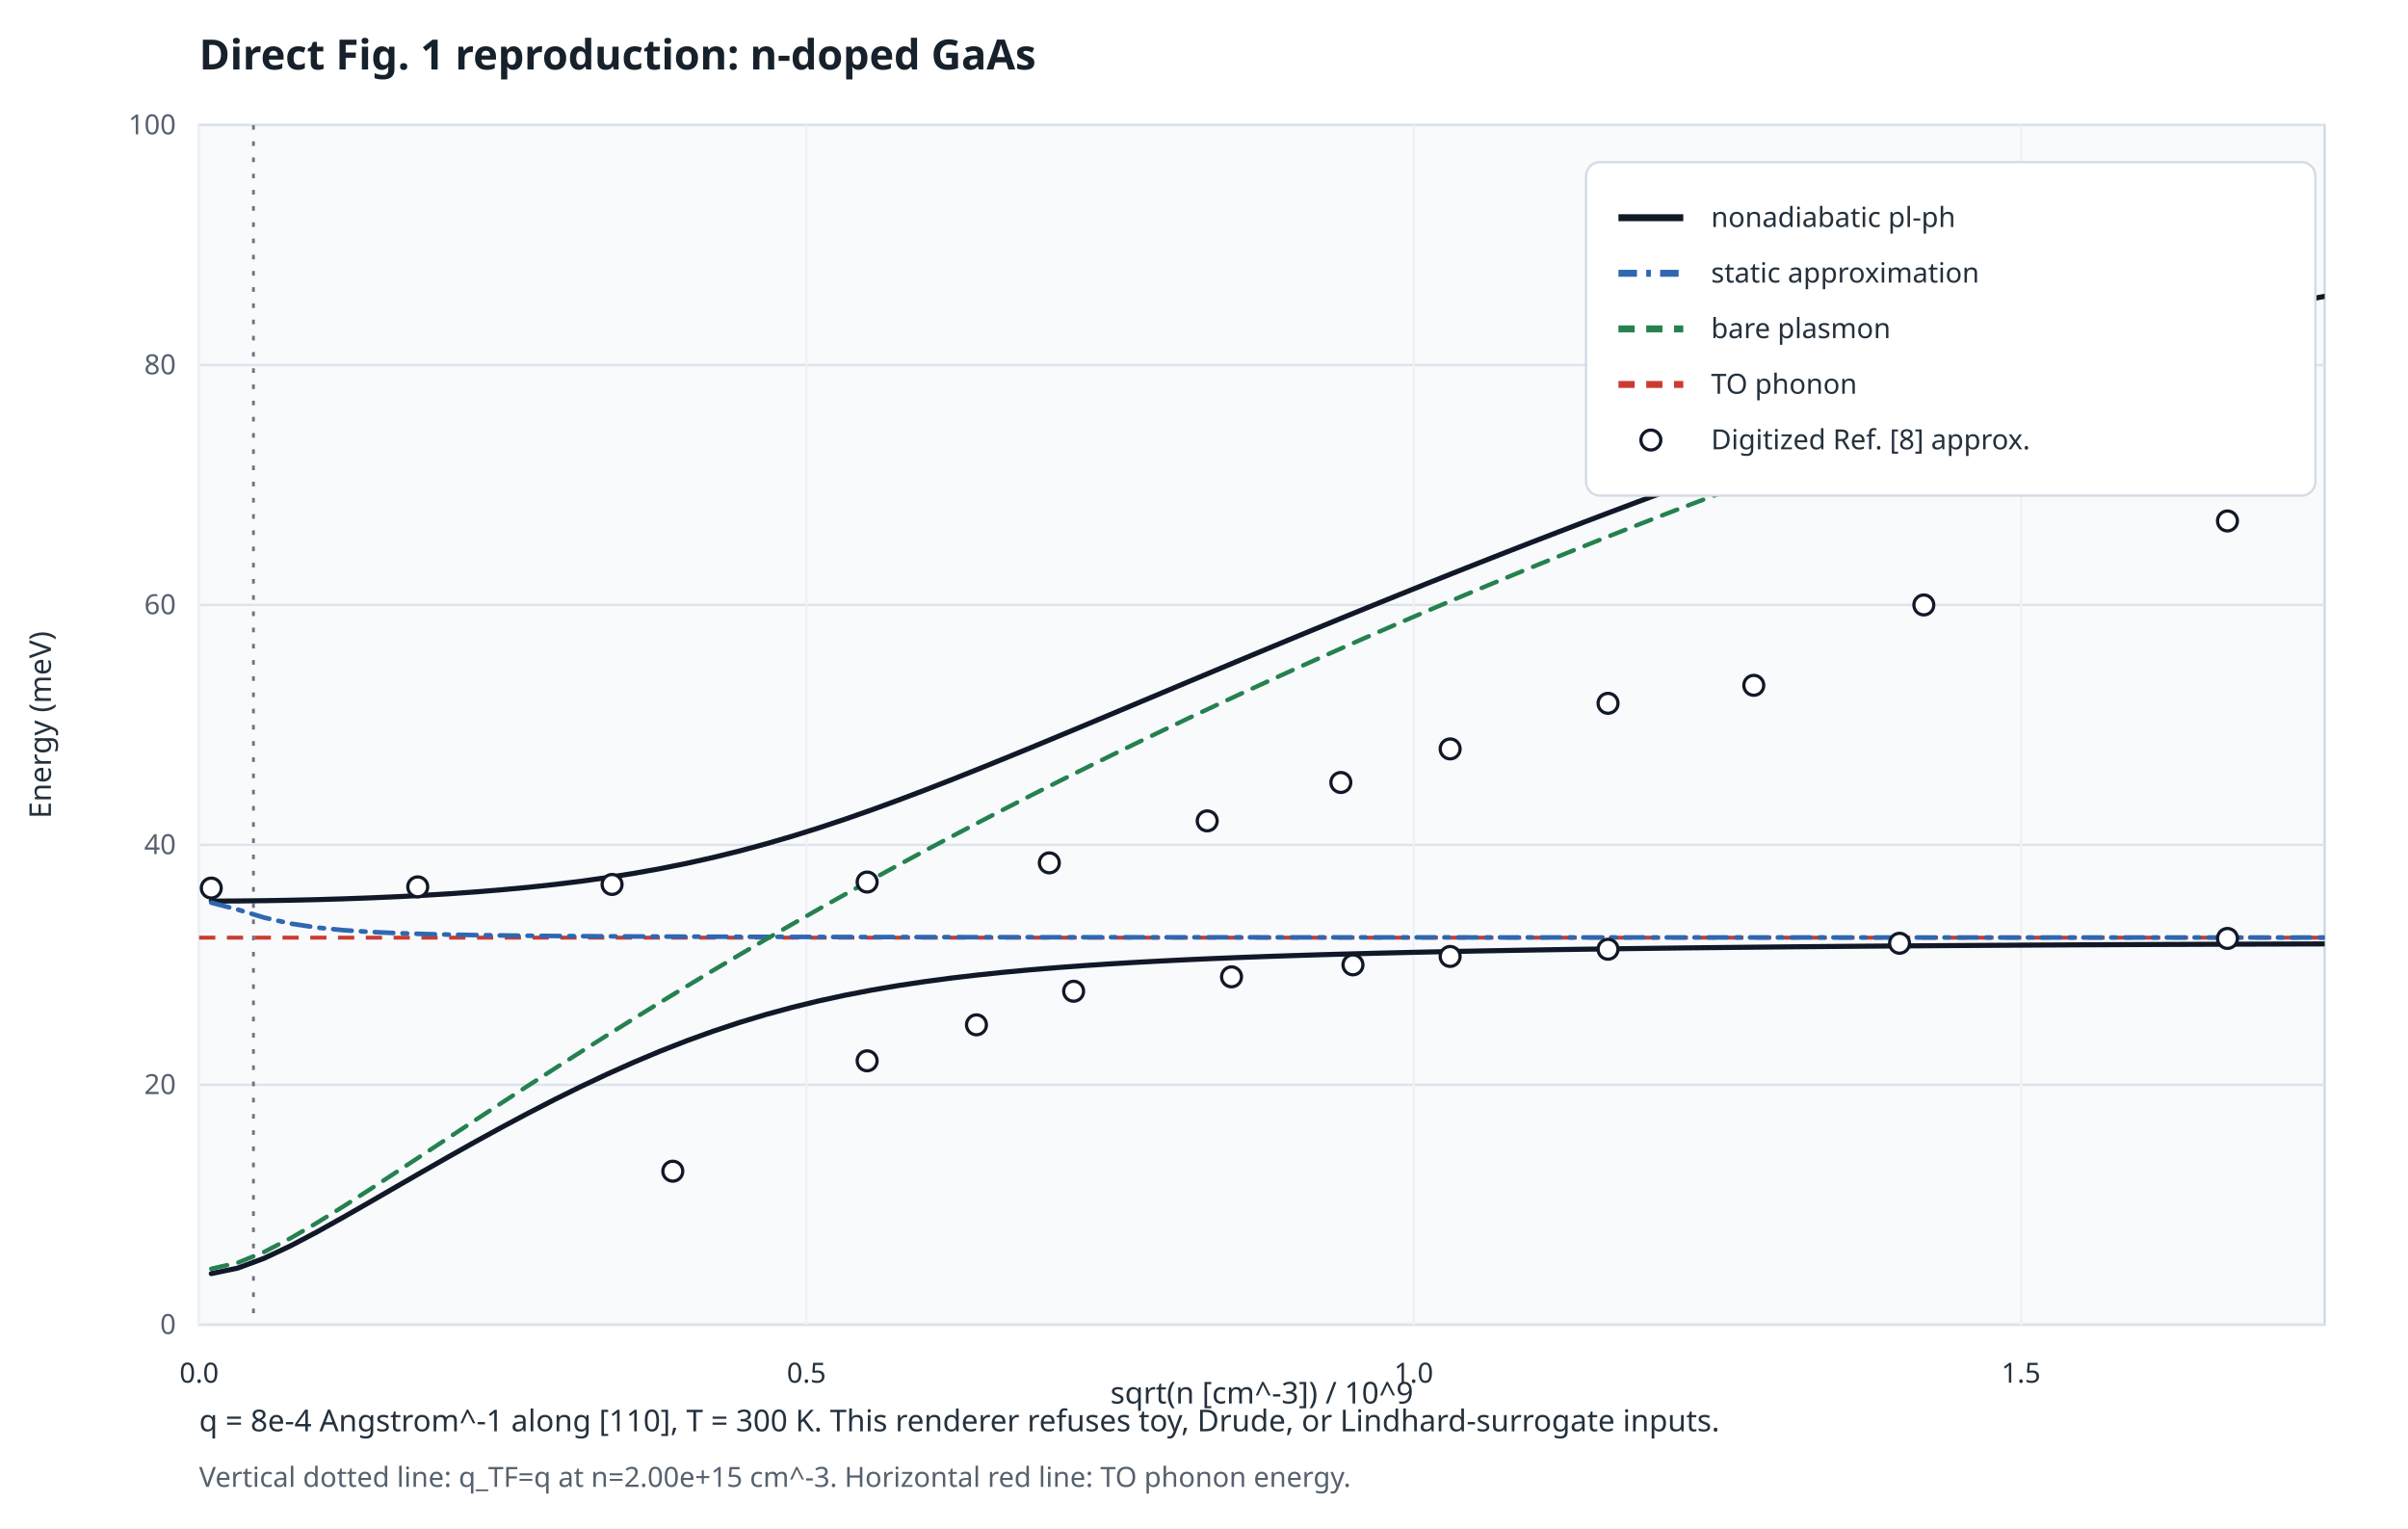
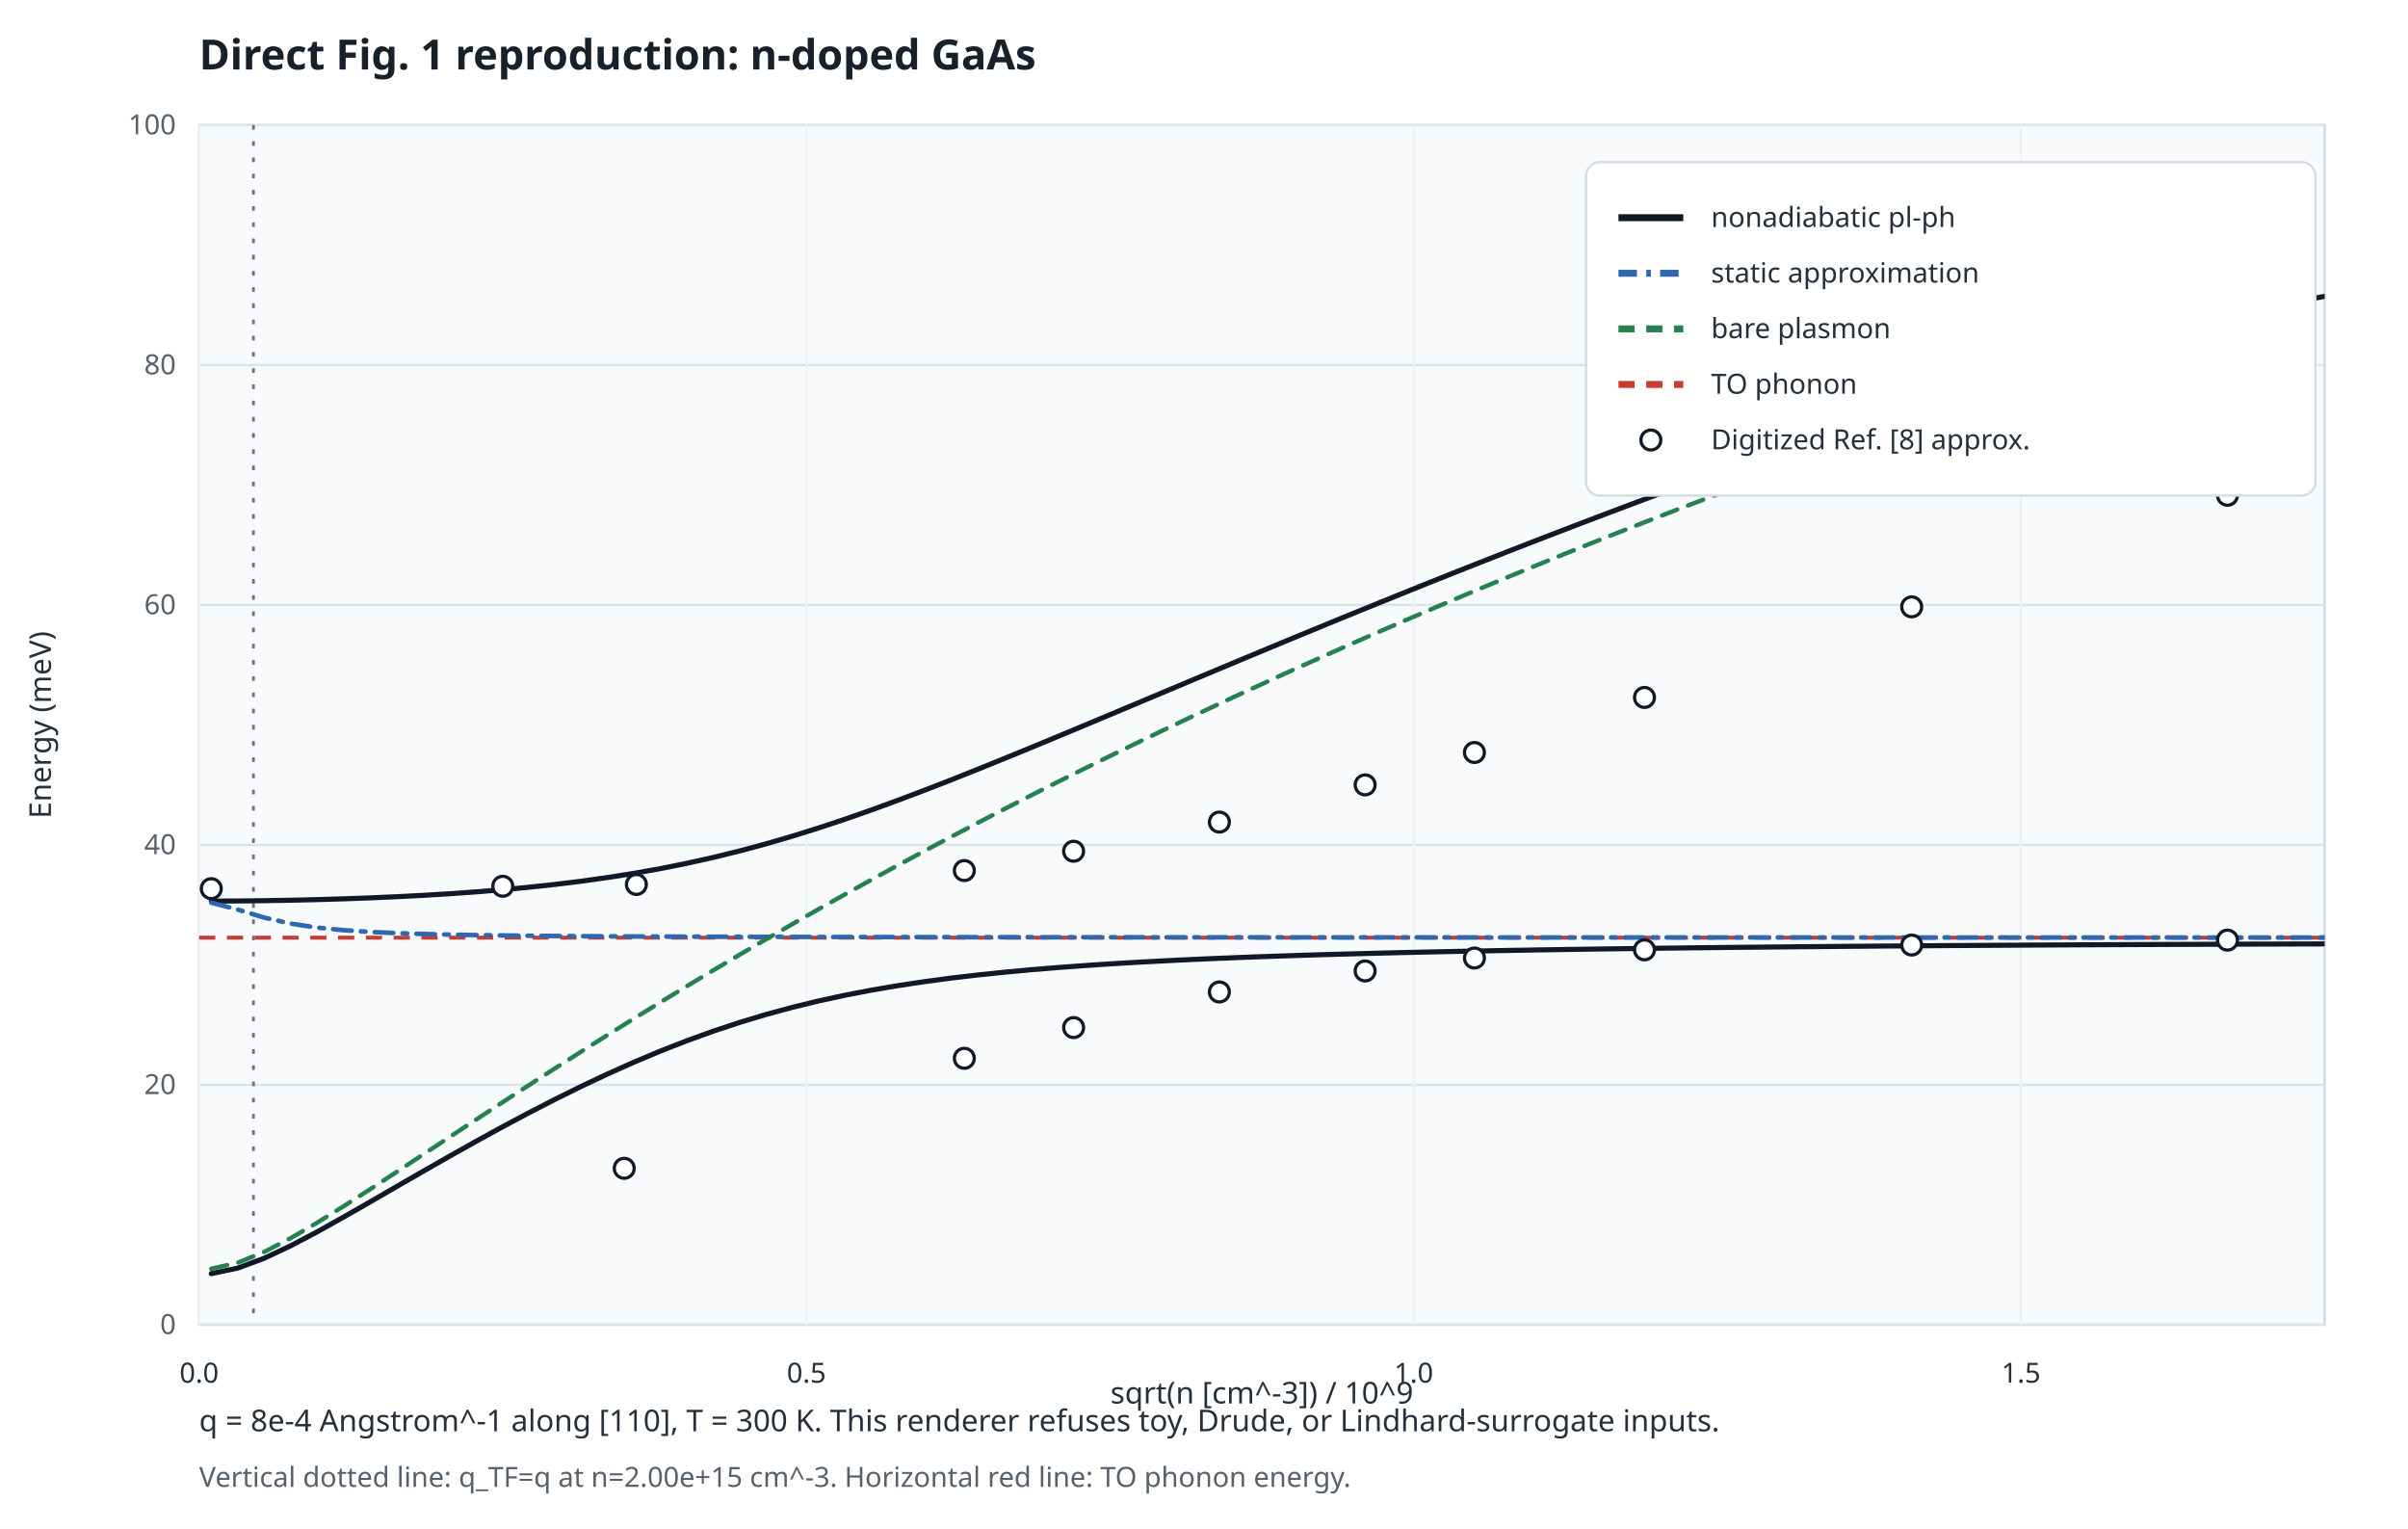
<svg xmlns="http://www.w3.org/2000/svg" viewBox="0 0 1040 660" role="img" aria-labelledby="title desc">
  <rect width="100%" height="100%" fill="#ffffff" />
  <defs>
    <clipPath id="plot-clip">
      <rect x="86" y="54" width="918" height="518" />
    </clipPath>
  </defs>
  <rect x="86" y="54" width="918" height="518" fill="#f8fafc" stroke="#cfd8e3" />
  <line x1="86" x2="1004" y1="572.00" y2="572.00" stroke="#dce3eb" stroke-width="1" />
  <text x="76" y="576.00" text-anchor="end" font-family="system-ui,Segoe UI,sans-serif" font-size="12" fill="#56616d">0</text>
  <line x1="86" x2="1004" y1="468.40" y2="468.40" stroke="#dce3eb" stroke-width="1" />
  <text x="76" y="472.40" text-anchor="end" font-family="system-ui,Segoe UI,sans-serif" font-size="12" fill="#56616d">20</text>
  <line x1="86" x2="1004" y1="364.80" y2="364.80" stroke="#dce3eb" stroke-width="1" />
  <text x="76" y="368.80" text-anchor="end" font-family="system-ui,Segoe UI,sans-serif" font-size="12" fill="#56616d">40</text>
  <line x1="86" x2="1004" y1="261.20" y2="261.20" stroke="#dce3eb" stroke-width="1" />
  <text x="76" y="265.20" text-anchor="end" font-family="system-ui,Segoe UI,sans-serif" font-size="12" fill="#56616d">60</text>
  <line x1="86" x2="1004" y1="157.60" y2="157.60" stroke="#dce3eb" stroke-width="1" />
  <text x="76" y="161.60" text-anchor="end" font-family="system-ui,Segoe UI,sans-serif" font-size="12" fill="#56616d">80</text>
  <line x1="86" x2="1004" y1="54.00" y2="54.00" stroke="#dce3eb" stroke-width="1" />
  <text x="76" y="58.00" text-anchor="end" font-family="system-ui,Segoe UI,sans-serif" font-size="12" fill="#56616d">100</text>
  <line x1="86.00" x2="86.00" y1="54" y2="572" stroke="#eef2f6" stroke-width="1" />
  <text x="86.00" y="597" text-anchor="middle" font-family="system-ui,Segoe UI,sans-serif" font-size="12" fill="#24313d">0.0</text>
  <line x1="348.29" x2="348.29" y1="54" y2="572" stroke="#eef2f6" stroke-width="1" />
  <text x="348.29" y="597" text-anchor="middle" font-family="system-ui,Segoe UI,sans-serif" font-size="12" fill="#24313d">0.5</text>
  <line x1="610.57" x2="610.57" y1="54" y2="572" stroke="#eef2f6" stroke-width="1" />
  <text x="610.57" y="597" text-anchor="middle" font-family="system-ui,Segoe UI,sans-serif" font-size="12" fill="#24313d">1.0</text>
  <line x1="872.86" x2="872.86" y1="54" y2="572" stroke="#eef2f6" stroke-width="1" />
  <text x="872.86" y="597" text-anchor="middle" font-family="system-ui,Segoe UI,sans-serif" font-size="12" fill="#24313d">1.5</text>
  <line x1="109.46" x2="109.46" y1="54" y2="572" stroke="#6b7280" stroke-width="1.2" stroke-dasharray="2 5" />
  <line x1="86" x2="1004" y1="404.86" y2="404.86" stroke="#cc3b31" stroke-width="1.7" stroke-dasharray="7 5" />
  <polyline points="91.25,549.92 102.66,547.54 114.06,543.31 125.47,537.94 136.88,531.93 148.29,525.57 159.70,519.04 171.11,512.44 182.52,505.87 193.93,499.36 205.34,492.95 216.75,486.70 228.16,480.62 239.57,474.74 250.98,469.10 262.39,463.72 273.80,458.63 285.21,453.84 296.62,449.37 308.02,445.25 319.43,441.47 330.84,438.03 342.25,434.94 353.66,432.16 365.07,429.69 376.48,427.50 387.89,425.56 399.30,423.85 410.71,422.33 422.12,420.99 433.53,419.80 444.94,418.74 456.35,417.80 467.76,416.96 479.17,416.20 490.58,415.52 501.99,414.91 513.39,414.35 524.80,413.85 536.21,413.39 547.62,412.97 559.03,412.59 570.44,412.23 581.85,411.91 593.26,411.61 604.67,411.33 616.08,411.07 627.49,410.83 638.90,410.61 650.31,410.40 661.72,410.20 673.13,410.02 684.54,409.85 695.95,409.69 707.35,409.54 718.76,409.40 730.17,409.26 741.58,409.14 752.99,409.02 764.40,408.91 775.81,408.80 787.22,408.70 798.63,408.60 810.04,408.51 821.45,408.43 832.86,408.35 844.27,408.27 855.68,408.20 867.09,408.13 878.50,408.06 889.91,408.00 901.32,407.94 912.72,407.89 924.13,407.84 935.54,407.79 946.95,407.75 958.36,407.70 969.77,407.66 981.18,407.63 992.59,407.59 1004.00,407.56" fill="none" stroke="#111827" stroke-width="2.2" stroke-linejoin="round" stroke-linecap="round" clip-path="url(#plot-clip)" />
  <polyline points="91.25,389.08 102.66,389.02 114.06,388.89 125.47,388.70 136.88,388.44 148.29,388.10 159.70,387.69 171.11,387.19 182.52,386.61 193.93,385.91 205.34,385.11 216.75,384.18 228.16,383.11 239.57,381.89 250.98,380.49 262.39,378.90 273.80,377.09 285.21,375.05 296.62,372.77 308.02,370.23 319.43,367.42 330.84,364.35 342.25,361.03 353.66,357.46 365.07,353.67 376.48,349.68 387.89,345.51 399.30,341.20 410.71,336.77 422.12,332.23 433.53,327.61 444.94,322.94 456.35,318.21 467.76,313.46 479.17,308.68 490.58,303.89 501.99,299.10 513.39,294.31 524.80,289.53 536.21,284.76 547.62,280.01 559.03,275.28 570.44,270.58 581.85,265.90 593.26,261.26 604.67,256.64 616.08,252.05 627.49,247.50 638.90,242.99 650.31,238.50 661.72,234.06 673.13,229.66 684.54,225.29 695.95,220.96 707.35,216.68 718.76,212.44 730.17,208.24 741.58,204.09 752.99,199.98 764.40,195.93 775.81,191.92 787.22,187.97 798.63,184.07 810.04,180.23 821.45,176.45 832.86,172.74 844.27,169.09 855.68,165.52 867.09,162.02 878.50,158.59 889.91,155.26 901.32,152.01 912.72,148.86 924.13,145.81 935.54,142.87 946.95,140.05 958.36,137.35 969.77,134.78 981.18,132.35 992.59,130.08 1004.00,127.96" fill="none" stroke="#111827" stroke-width="2.2" stroke-linejoin="round" stroke-linecap="round" clip-path="url(#plot-clip)" />
  <polyline points="91.25,389.76 102.66,392.73 114.06,396.19 125.47,398.78 136.88,400.50 148.29,401.63 159.70,402.38 171.11,402.90 182.52,403.27 193.93,403.55 205.34,403.75 216.75,403.91 228.16,404.04 239.57,404.14 250.98,404.22 262.39,404.28 273.80,404.34 285.21,404.39 296.62,404.43 308.02,404.46 319.43,404.49 330.84,404.52 342.25,404.54 353.66,404.56 365.07,404.58 376.48,404.60 387.89,404.61 399.30,404.62 410.71,404.64 422.12,404.65 433.53,404.66 444.94,404.67 456.35,404.68 467.76,404.68 479.17,404.69 490.58,404.70 501.99,404.70 513.39,404.71 524.80,404.72 536.21,404.72 547.62,404.73 559.03,404.73 570.44,404.73 581.85,404.74 593.26,404.74 604.67,404.75 616.08,404.75 627.49,404.75 638.90,404.76 650.31,404.76 661.72,404.76 673.13,404.76 684.54,404.77 695.95,404.77 707.35,404.77 718.76,404.77 730.17,404.78 741.58,404.78 752.99,404.78 764.40,404.78 775.81,404.78 787.22,404.78 798.63,404.79 810.04,404.79 821.45,404.79 832.86,404.79 844.27,404.79 855.68,404.79 867.09,404.79 878.50,404.80 889.91,404.80 901.32,404.80 912.72,404.80 924.13,404.80 935.54,404.80 946.95,404.80 958.36,404.80 969.77,404.80 981.18,404.81 992.59,404.81 1004.00,404.81" fill="none" stroke="#2f67b1" stroke-width="2.0" stroke-linejoin="round" stroke-linecap="round" clip-path="url(#plot-clip)" stroke-dasharray="8 4 2 4" />
  <polyline points="91.25,547.83 102.66,545.22 114.06,540.57 125.47,534.64 136.88,527.99 148.29,520.91 159.70,513.60 171.11,506.15 182.52,498.64 193.93,491.12 205.34,483.61 216.75,476.14 228.16,468.73 239.57,461.38 250.98,454.10 262.39,446.90 273.80,439.79 285.21,432.76 296.62,425.83 308.02,418.98 319.43,412.23 330.84,405.56 342.25,398.99 353.66,392.50 365.07,386.11 376.48,379.79 387.89,373.56 399.30,367.42 410.71,361.35 422.12,355.37 433.53,349.46 444.94,343.62 456.35,337.86 467.76,332.17 479.17,326.55 490.58,320.99 501.99,315.50 513.39,310.08 524.80,304.72 536.21,299.42 547.62,294.18 559.03,289.00 570.44,283.88 581.85,278.81 593.26,273.80 604.67,268.84 616.08,263.94 627.49,259.09 638.90,254.30 650.31,249.56 661.72,244.87 673.13,240.23 684.54,235.64 695.95,231.11 707.35,226.63 718.76,222.20 730.17,217.82 741.58,213.50 752.99,209.24 764.40,205.03 775.81,200.88 787.22,196.79 798.63,192.76 810.04,188.80 821.45,184.90 832.86,181.07 844.27,177.31 855.68,173.63 867.09,170.03 878.50,166.52 889.91,163.09 901.32,159.76 912.72,156.53 924.13,153.40 935.54,150.39 946.95,147.50 958.36,144.74 969.77,142.11 981.18,139.63 992.59,137.30 1004.00,135.14" fill="none" stroke="#25814f" stroke-width="1.9" stroke-linejoin="round" stroke-linecap="round" clip-path="url(#plot-clip)" stroke-dasharray="7 5" />
-   <circle cx="91.25" cy="383.45" r="4.3" fill="#ffffff" stroke="#111827" stroke-width="1.4" clip-path="url(#plot-clip)" />
-   <circle cx="180.42" cy="382.93" r="4.3" fill="#ffffff" stroke="#111827" stroke-width="1.4" clip-path="url(#plot-clip)" />
-   <circle cx="264.35" cy="381.89" r="4.3" fill="#ffffff" stroke="#111827" stroke-width="1.4" clip-path="url(#plot-clip)" />
-   <circle cx="290.58" cy="505.70" r="4.3" fill="#ffffff" stroke="#111827" stroke-width="1.4" clip-path="url(#plot-clip)" />
-   <circle cx="374.51" cy="458.04" r="4.3" fill="#ffffff" stroke="#111827" stroke-width="1.4" clip-path="url(#plot-clip)" />
-   <circle cx="374.51" cy="380.86" r="4.3" fill="#ffffff" stroke="#111827" stroke-width="1.4" clip-path="url(#plot-clip)" />
-   <circle cx="421.73" cy="442.50" r="4.3" fill="#ffffff" stroke="#111827" stroke-width="1.4" clip-path="url(#plot-clip)" />
-   <circle cx="453.20" cy="372.57" r="4.3" fill="#ffffff" stroke="#111827" stroke-width="1.4" clip-path="url(#plot-clip)" />
-   <circle cx="463.69" cy="428.00" r="4.3" fill="#ffffff" stroke="#111827" stroke-width="1.4" clip-path="url(#plot-clip)" />
-   <circle cx="521.39" cy="354.44" r="4.3" fill="#ffffff" stroke="#111827" stroke-width="1.4" clip-path="url(#plot-clip)" />
-   <circle cx="531.89" cy="421.78" r="4.3" fill="#ffffff" stroke="#111827" stroke-width="1.4" clip-path="url(#plot-clip)" />
-   <circle cx="579.10" cy="337.86" r="4.3" fill="#ffffff" stroke="#111827" stroke-width="1.4" clip-path="url(#plot-clip)" />
-   <circle cx="584.34" cy="416.60" r="4.3" fill="#ffffff" stroke="#111827" stroke-width="1.4" clip-path="url(#plot-clip)" />
-   <circle cx="626.31" cy="412.97" r="4.3" fill="#ffffff" stroke="#111827" stroke-width="1.4" clip-path="url(#plot-clip)" />
-   <circle cx="626.31" cy="323.36" r="4.3" fill="#ffffff" stroke="#111827" stroke-width="1.4" clip-path="url(#plot-clip)" />
-   <circle cx="694.50" cy="409.87" r="4.3" fill="#ffffff" stroke="#111827" stroke-width="1.4" clip-path="url(#plot-clip)" />
-   <circle cx="694.50" cy="303.68" r="4.3" fill="#ffffff" stroke="#111827" stroke-width="1.4" clip-path="url(#plot-clip)" />
-   <circle cx="757.45" cy="295.91" r="4.3" fill="#ffffff" stroke="#111827" stroke-width="1.4" clip-path="url(#plot-clip)" />
-   <circle cx="820.40" cy="407.28" r="4.3" fill="#ffffff" stroke="#111827" stroke-width="1.4" clip-path="url(#plot-clip)" />
-   <circle cx="830.89" cy="261.20" r="4.3" fill="#ffffff" stroke="#111827" stroke-width="1.4" clip-path="url(#plot-clip)" />
-   <circle cx="962.03" cy="405.20" r="4.3" fill="#ffffff" stroke="#111827" stroke-width="1.4" clip-path="url(#plot-clip)" />
-   <circle cx="962.03" cy="224.94" r="4.3" fill="#ffffff" stroke="#111827" stroke-width="1.4" clip-path="url(#plot-clip)" />
+   <circle cx="91.25" cy="383.71" r="4.3" fill="#ffffff" stroke="#111827" stroke-width="1.4" clip-path="url(#plot-clip)" />
+   <circle cx="217.14" cy="382.67" r="4.3" fill="#ffffff" stroke="#111827" stroke-width="1.4" clip-path="url(#plot-clip)" />
+   <circle cx="269.60" cy="504.45" r="4.3" fill="#ffffff" stroke="#111827" stroke-width="1.4" clip-path="url(#plot-clip)" />
+   <circle cx="274.85" cy="381.89" r="4.3" fill="#ffffff" stroke="#111827" stroke-width="1.4" clip-path="url(#plot-clip)" />
+   <circle cx="416.48" cy="456.95" r="4.3" fill="#ffffff" stroke="#111827" stroke-width="1.4" clip-path="url(#plot-clip)" />
+   <circle cx="416.48" cy="375.89" r="4.3" fill="#ffffff" stroke="#111827" stroke-width="1.4" clip-path="url(#plot-clip)" />
+   <circle cx="463.69" cy="443.69" r="4.3" fill="#ffffff" stroke="#111827" stroke-width="1.4" clip-path="url(#plot-clip)" />
+   <circle cx="463.69" cy="367.55" r="4.3" fill="#ffffff" stroke="#111827" stroke-width="1.4" clip-path="url(#plot-clip)" />
+   <circle cx="526.64" cy="428.31" r="4.3" fill="#ffffff" stroke="#111827" stroke-width="1.4" clip-path="url(#plot-clip)" />
+   <circle cx="526.64" cy="354.96" r="4.3" fill="#ffffff" stroke="#111827" stroke-width="1.4" clip-path="url(#plot-clip)" />
+   <circle cx="589.59" cy="419.24" r="4.3" fill="#ffffff" stroke="#111827" stroke-width="1.4" clip-path="url(#plot-clip)" />
+   <circle cx="589.59" cy="338.90" r="4.3" fill="#ffffff" stroke="#111827" stroke-width="1.4" clip-path="url(#plot-clip)" />
+   <circle cx="636.80" cy="413.65" r="4.3" fill="#ffffff" stroke="#111827" stroke-width="1.4" clip-path="url(#plot-clip)" />
+   <circle cx="636.80" cy="324.91" r="4.3" fill="#ffffff" stroke="#111827" stroke-width="1.4" clip-path="url(#plot-clip)" />
+   <circle cx="710.24" cy="410.12" r="4.3" fill="#ffffff" stroke="#111827" stroke-width="1.4" clip-path="url(#plot-clip)" />
+   <circle cx="710.24" cy="301.14" r="4.3" fill="#ffffff" stroke="#111827" stroke-width="1.4" clip-path="url(#plot-clip)" />
+   <circle cx="825.65" cy="408.05" r="4.3" fill="#ffffff" stroke="#111827" stroke-width="1.4" clip-path="url(#plot-clip)" />
+   <circle cx="825.65" cy="262.03" r="4.3" fill="#ffffff" stroke="#111827" stroke-width="1.4" clip-path="url(#plot-clip)" />
+   <circle cx="962.03" cy="405.93" r="4.3" fill="#ffffff" stroke="#111827" stroke-width="1.4" clip-path="url(#plot-clip)" />
+   <circle cx="962.03" cy="213.85" r="4.3" fill="#ffffff" stroke="#111827" stroke-width="1.4" clip-path="url(#plot-clip)" />
  <text x="86" y="30" font-family="system-ui,Segoe UI,sans-serif" font-size="18" font-weight="700" fill="#17212b">Direct Fig. 1 reproduction: n-doped GaAs</text>
  <text x="86" y="618" font-family="system-ui,Segoe UI,sans-serif" font-size="13" fill="#24313d">q = 8e-4 Angstrom^-1 along [110], T = 300 K. This renderer refuses toy, Drude, or Lindhard-surrogate inputs.</text>
  <text x="86" y="642" font-family="system-ui,Segoe UI,sans-serif" font-size="12" fill="#56616d">Vertical dotted line: q_TF=q at n=2.00e+15 cm^-3. Horizontal red line: TO phonon energy.</text>
  <text transform="translate(22 313.0) rotate(-90)" text-anchor="middle" font-family="system-ui,Segoe UI,sans-serif" font-size="13" fill="#24313d">Energy (meV)</text>
  <text x="545.0" y="606" text-anchor="middle" font-family="system-ui,Segoe UI,sans-serif" font-size="13" fill="#24313d">sqrt(n [cm^-3]) / 10^9</text>
  <rect x="685" y="70" width="315" height="144" rx="6" fill="#ffffff" stroke="#d3dbe5" />
  <line x1="699" x2="727" y1="94" y2="94" stroke="#111827" stroke-width="3" />
  <text x="739" y="98" font-family="system-ui,Segoe UI,sans-serif" font-size="12" fill="#24313d">nonadiabatic pl-ph</text>
  <line x1="699" x2="727" y1="118" y2="118" stroke="#2f67b1" stroke-width="3" stroke-dasharray="8 4 2 4" />
  <text x="739" y="122" font-family="system-ui,Segoe UI,sans-serif" font-size="12" fill="#24313d">static approximation</text>
  <line x1="699" x2="727" y1="142" y2="142" stroke="#25814f" stroke-width="3" stroke-dasharray="7 5" />
  <text x="739" y="146" font-family="system-ui,Segoe UI,sans-serif" font-size="12" fill="#24313d">bare plasmon</text>
  <line x1="699" x2="727" y1="166" y2="166" stroke="#cc3b31" stroke-width="3" stroke-dasharray="7 5" />
  <text x="739" y="170" font-family="system-ui,Segoe UI,sans-serif" font-size="12" fill="#24313d">TO phonon</text>
  <circle cx="713" cy="190" r="4.3" fill="#ffffff" stroke="#111827" stroke-width="1.4" />
  <text x="739" y="194" font-family="system-ui,Segoe UI,sans-serif" font-size="12" fill="#24313d">Digitized Ref. [8] approx.</text>
</svg>
